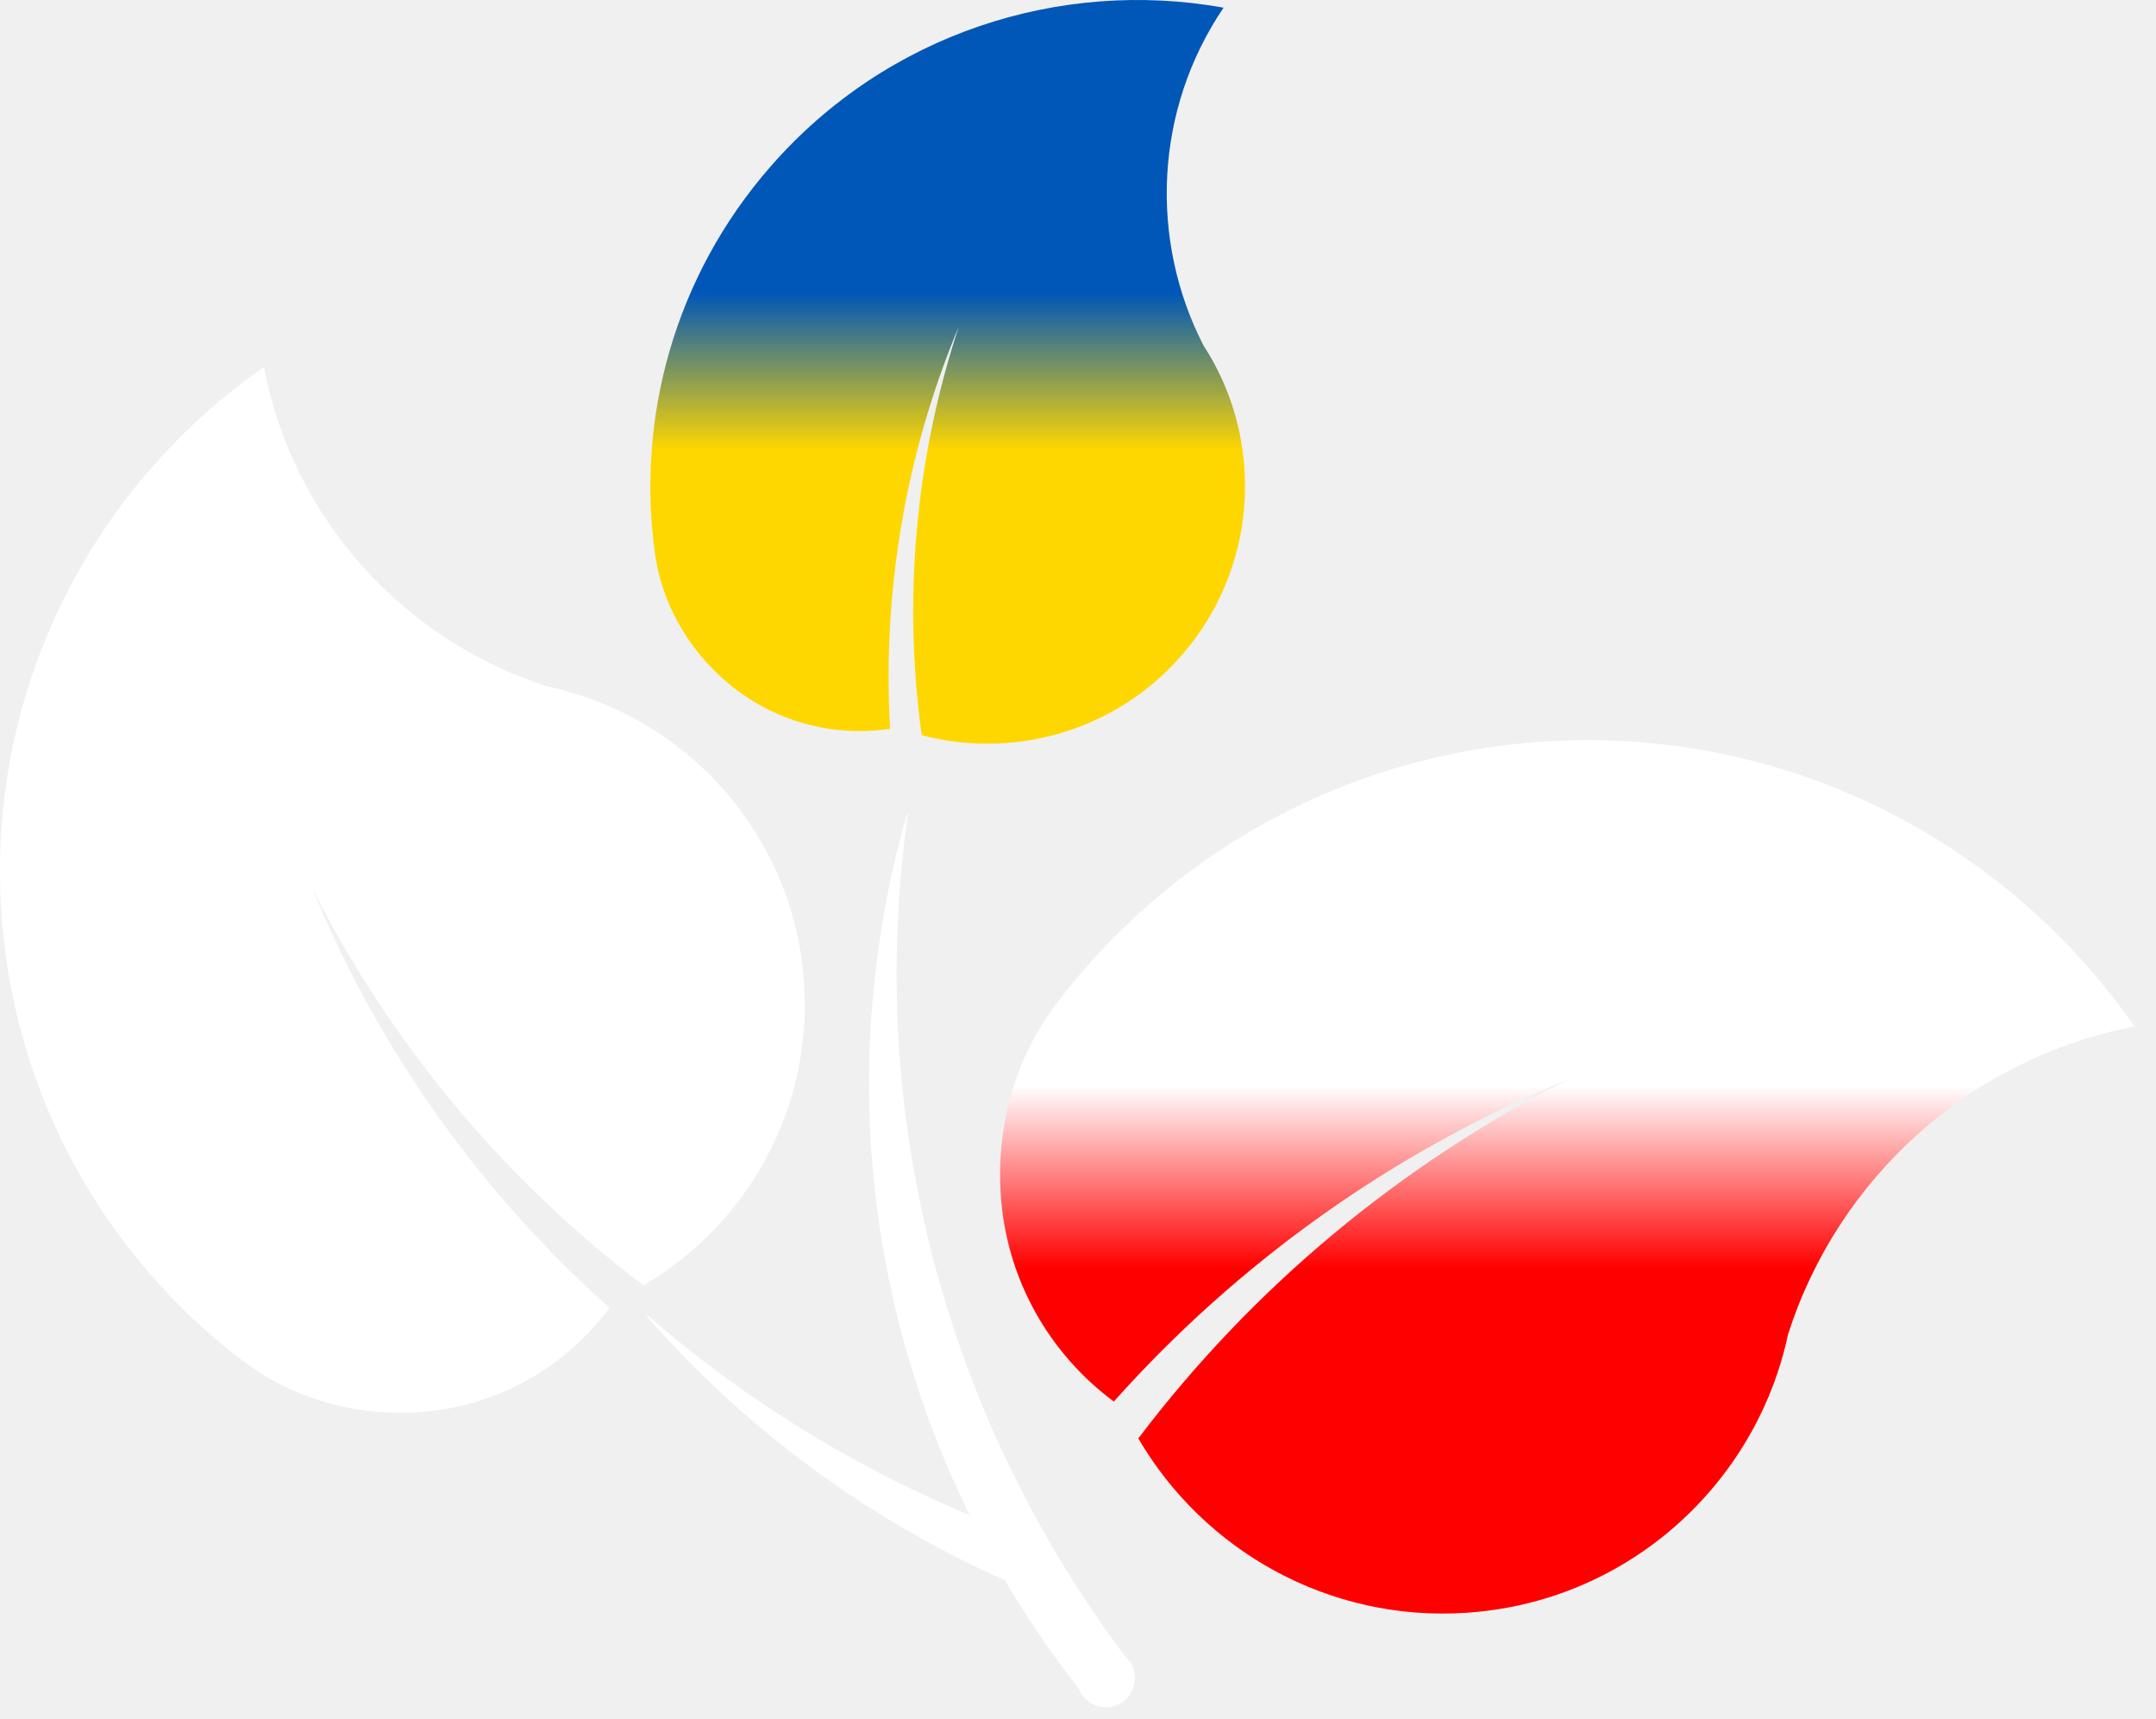
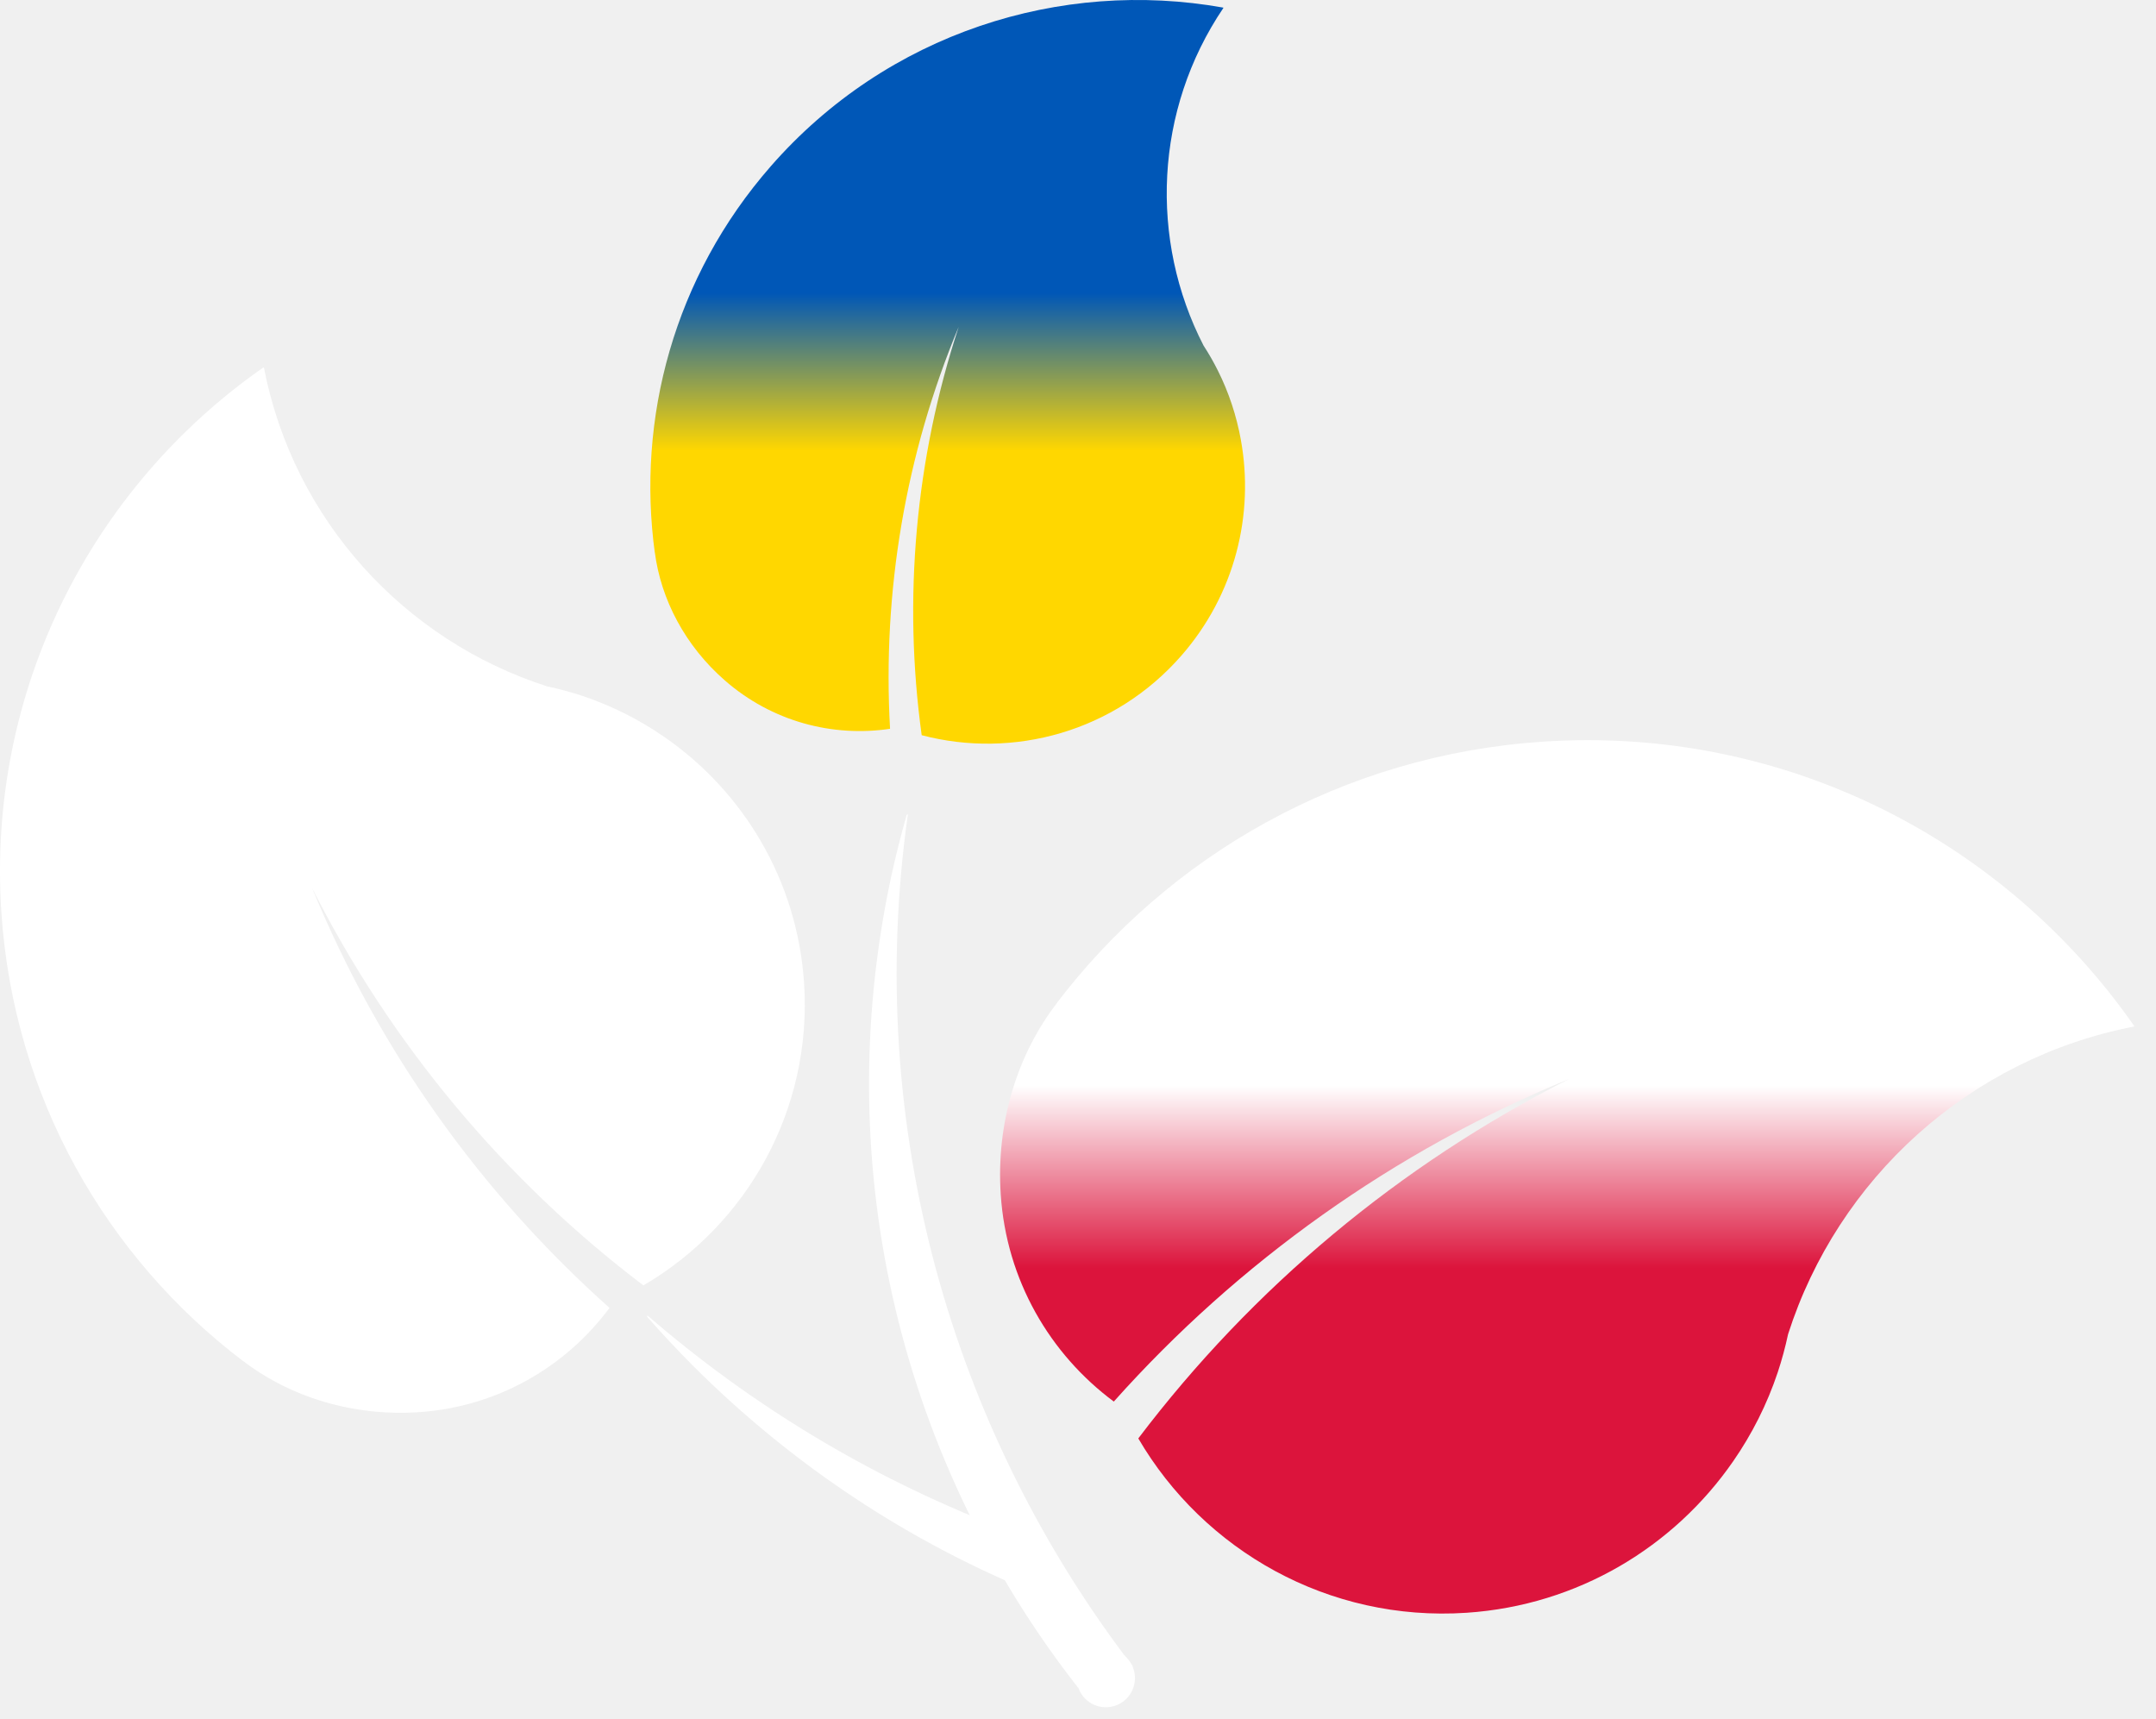
<svg xmlns="http://www.w3.org/2000/svg" id="Layer_2" data-name="Layer 2" viewBox="0 0 640 510">
  <defs>
    <style> .cls-1 { fill: #088180; } .cls-1, .cls-2 { stroke-width: 0px; } .cls-2 { fill: #fff; } </style>
-     <linearGradient id="ua-top-b7e4-vertical-gradient-5e1114" x1="0%" y1="0%" x2="0%" y2="100%">
+     <linearGradient id="ua-top-0088-vertical-gradient-f96e6d" x1="0%" y1="0%" x2="0%" y2="100%">
      <stop offset="0.00%" style="stop-color:#0057B7" />
      <stop offset="39.42%" style="stop-color:#0057B7" />
      <stop offset="60.58%" style="stop-color:#FFD700" />
      <stop offset="100.00%" style="stop-color:#FFD700" />
    </linearGradient>
-     <linearGradient id="pl-right-70bc-vertical-gradient-a78bad" x1="0%" y1="0%" x2="0%" y2="100%">
+     <linearGradient id="pl-right-7e54-vertical-gradient-42f610" x1="0%" y1="0%" x2="0%" y2="100%">
      <stop offset="0.00%" style="stop-color:#FFFFFF" />
      <stop offset="39.52%" style="stop-color:#FFFFFF" />
-       <stop offset="60.48%" style="stop-color:#FF0000" />
-       <stop offset="100.00%" style="stop-color:#FF0000" />
+       <stop offset="60.48%" style="stop-color:#DC143C" />
+       <stop offset="100.00%" style="stop-color:#DC143C" />
    </linearGradient>
  </defs>
  <g id="Layer_1-2" data-name="Layer 1">
    <path class="cls-1" d="m200.76,164.31s0,.02-.01.04c.01-.02.01-.03.01-.04Z" />
    <path class="cls-1" d="m336.98,299.22s-.03.01-.04.02c.02-.01.03-.01.04-.02Z" />
    <path class="cls-2" d="m335.97,494.14c2.17,4.26.47,9.47-3.78,11.64-4.27,2.17-9.48.47-11.64-3.79-2.17-4.27-.49-9.47,3.79-11.63,4.26-2.17,9.47-.47,11.63,3.78Z" />
    <path class="cls-2" d="m92.66,263.59c23.4,46.34,57.14,86.7,98.33,117.92,30.62-17.89,50.22-52.01,47.69-89.8-2.04-30.52-18.07-56.76-41.39-72.92-7.45-5.16-15.62-9.29-24.34-12.22-3.41-1.13-6.91-2.08-10.47-2.83-42.4-13.57-75.36-49.41-84.13-94.6l-.14-.1C27.48,144.39-4.01,204.67.41,270.87c3.66,54.84,31.24,102.41,71.85,133.18-.18-.14-.34-.28-.52-.42,14.29,11.07,33.1,16.81,52.58,15.51,23.41-1.57,43.64-13.48,56.61-30.95-38.23-34.09-68.6-76.67-88.27-124.61Zm-35.79,124.1s.01.02.03.03t-.03-.03Z" />
-     <path d="m284.59,97c-12.86,39.08-16.58,80.63-10.99,121.21,27.19,7.15,57.32-1,77.07-23.6,15.96-18.25,21.7-41.94,17.67-64.09-1.28-7.07-3.54-13.98-6.8-20.49-1.27-2.55-2.69-5.03-4.27-7.46-16.16-31.37-14.56-69.93,5.86-100.17v-.14c-48.26-8.63-99.72,7.51-134.33,47.09-28.7,32.81-39.9,74.91-34.39,114.94-.02-.18-.04-.35-.05-.52,1.8,14.22,9.12,27.98,20.78,38.16,14,12.25,32,16.92,49.07,14.38-2.3-40.53,4.54-81.42,20.38-119.31Zm-89.63,49.5s0,.02-.02.04c.02-.02.02-.03.02-.04Z" processed="true" fill="url(#ua-top-b7e4-vertical-gradient-5e1114)" />
-     <path d="m465.83,320.23c-50.27,25.39-94.07,62.01-127.93,106.7,19.4,33.22,56.42,54.48,97.43,51.75,33.12-2.21,61.59-19.61,79.13-44.93,5.6-8.07,10.09-16.96,13.25-26.42,1.23-3.7,2.25-7.49,3.08-11.35,14.72-46,53.61-81.77,102.64-91.29l.12-.13c-38.36-55.05-103.77-89.23-175.59-84.43-59.53,3.97-111.13,33.87-144.53,77.94.15-.19.31-.36.46-.55-12.02,15.51-18.24,35.91-16.82,57.05,1.68,25.4,14.61,47.35,33.56,61.42,37-41.46,83.2-74.42,135.21-95.77Zm-134.66-38.82s-.02,0-.02.02c0-.02.01-.02.02-.02Z" processed="true" fill="url(#pl-right-70bc-vertical-gradient-a78bad)" />
+     <path d="m284.59,97c-12.86,39.08-16.58,80.63-10.99,121.21,27.19,7.15,57.32-1,77.07-23.6,15.96-18.25,21.7-41.94,17.67-64.09-1.28-7.07-3.54-13.98-6.8-20.49-1.27-2.55-2.69-5.03-4.27-7.46-16.16-31.37-14.56-69.93,5.86-100.17v-.14c-48.26-8.63-99.72,7.51-134.33,47.09-28.7,32.81-39.9,74.91-34.39,114.94-.02-.18-.04-.35-.05-.52,1.8,14.22,9.12,27.98,20.78,38.16,14,12.25,32,16.92,49.07,14.38-2.3-40.53,4.54-81.42,20.38-119.31Zm-89.63,49.5s0,.02-.02.04c.02-.02.02-.03.02-.04Z" processed="true" fill="url(#ua-top-0088-vertical-gradient-f96e6d)" />
+     <path d="m465.83,320.23c-50.27,25.39-94.07,62.01-127.93,106.7,19.4,33.22,56.42,54.48,97.43,51.75,33.12-2.21,61.59-19.61,79.13-44.93,5.6-8.07,10.09-16.96,13.25-26.42,1.23-3.7,2.25-7.49,3.08-11.35,14.72-46,53.61-81.77,102.64-91.29l.12-.13c-38.36-55.05-103.77-89.23-175.59-84.43-59.53,3.97-111.13,33.87-144.53,77.94.15-.19.31-.36.46-.55-12.02,15.51-18.24,35.91-16.82,57.05,1.68,25.4,14.61,47.35,33.56,61.42,37-41.46,83.2-74.42,135.21-95.77Zm-134.66-38.82s-.02,0-.02.02c0-.02.01-.02.02-.02Z" processed="true" fill="url(#pl-right-7e54-vertical-gradient-42f610)" />
    <path class="cls-2" d="m269.5,241.69c-.11.05-.23.11-.35.17-1.69,5.97-3.23,12.03-4.57,18.18-18.98,87.93,3.98,175.16,55.42,240.84,5.66-1.54,11.11-3.67,16.27-6.28-53.72-69.9-79.88-160.26-66.77-252.92Z" />
    <path class="cls-2" d="m192.17,390.42c-.03.13-.04.28-.06.41,4.35,4.94,8.88,9.79,13.59,14.52,30.01,29.98,64.64,52.48,101.6,67.51-4.39-6.59-8.54-13.37-12.42-20.29-36.69-14.44-71.5-35.14-102.72-62.16Z" />
  </g>
</svg>
